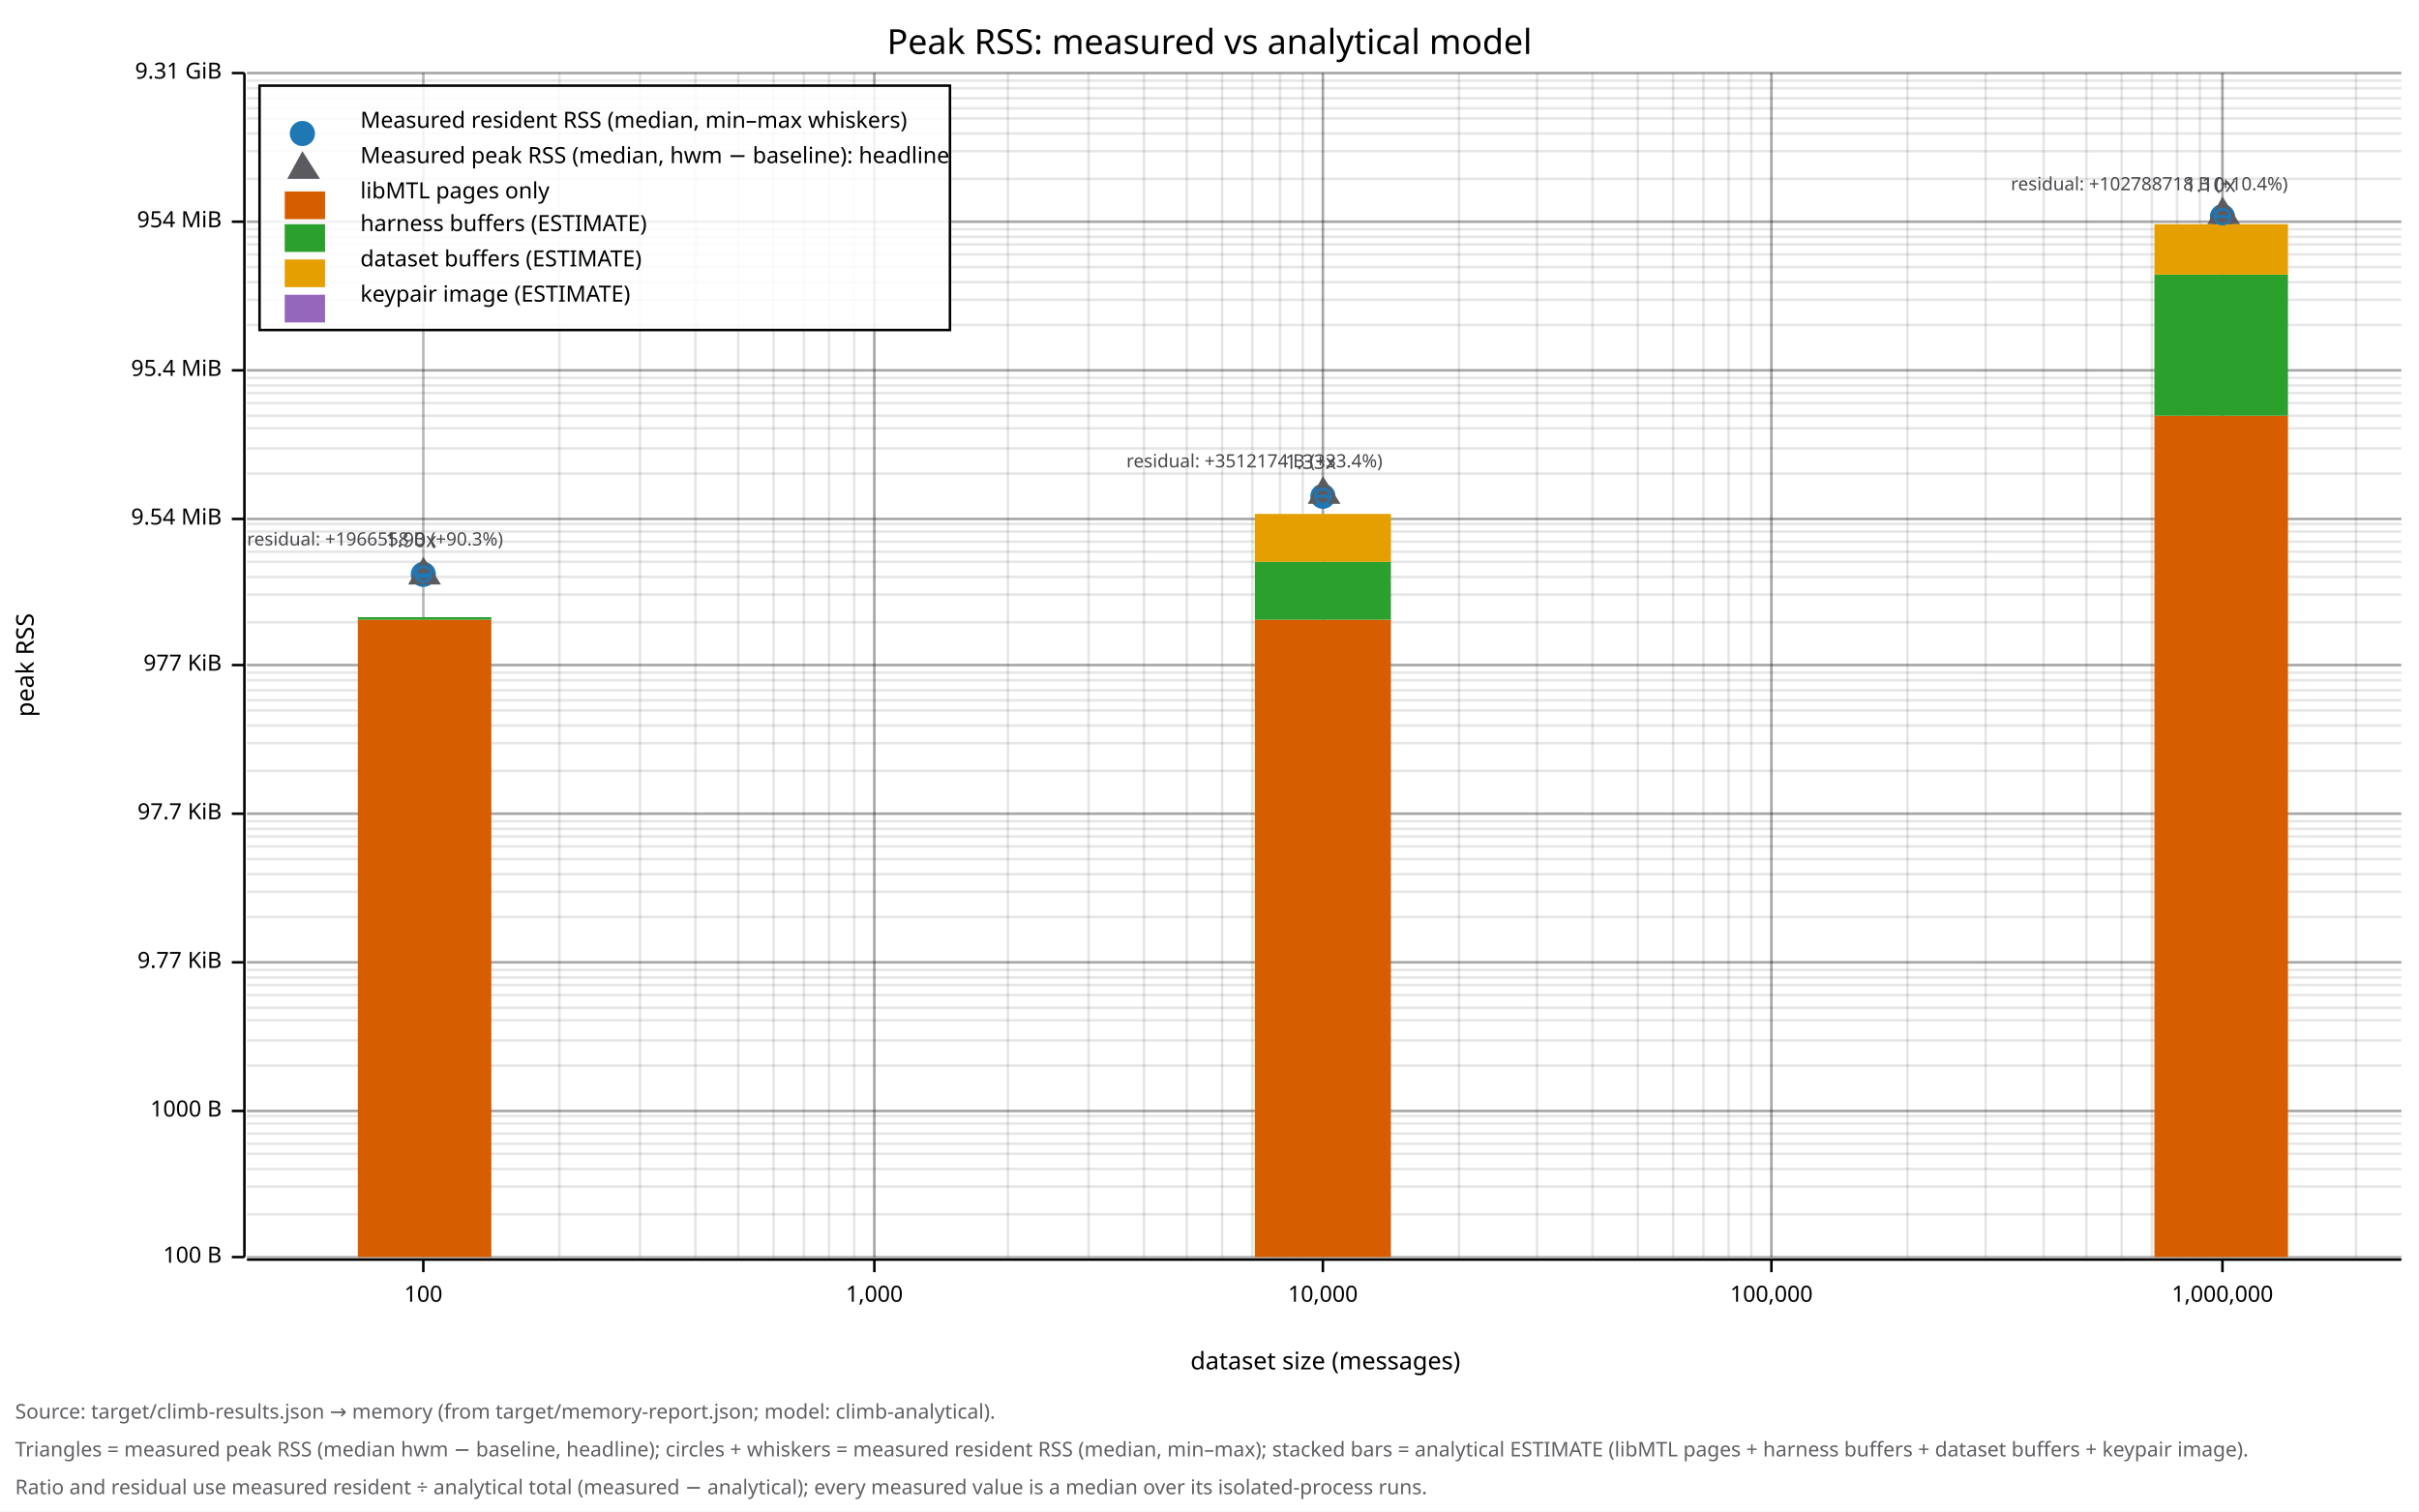
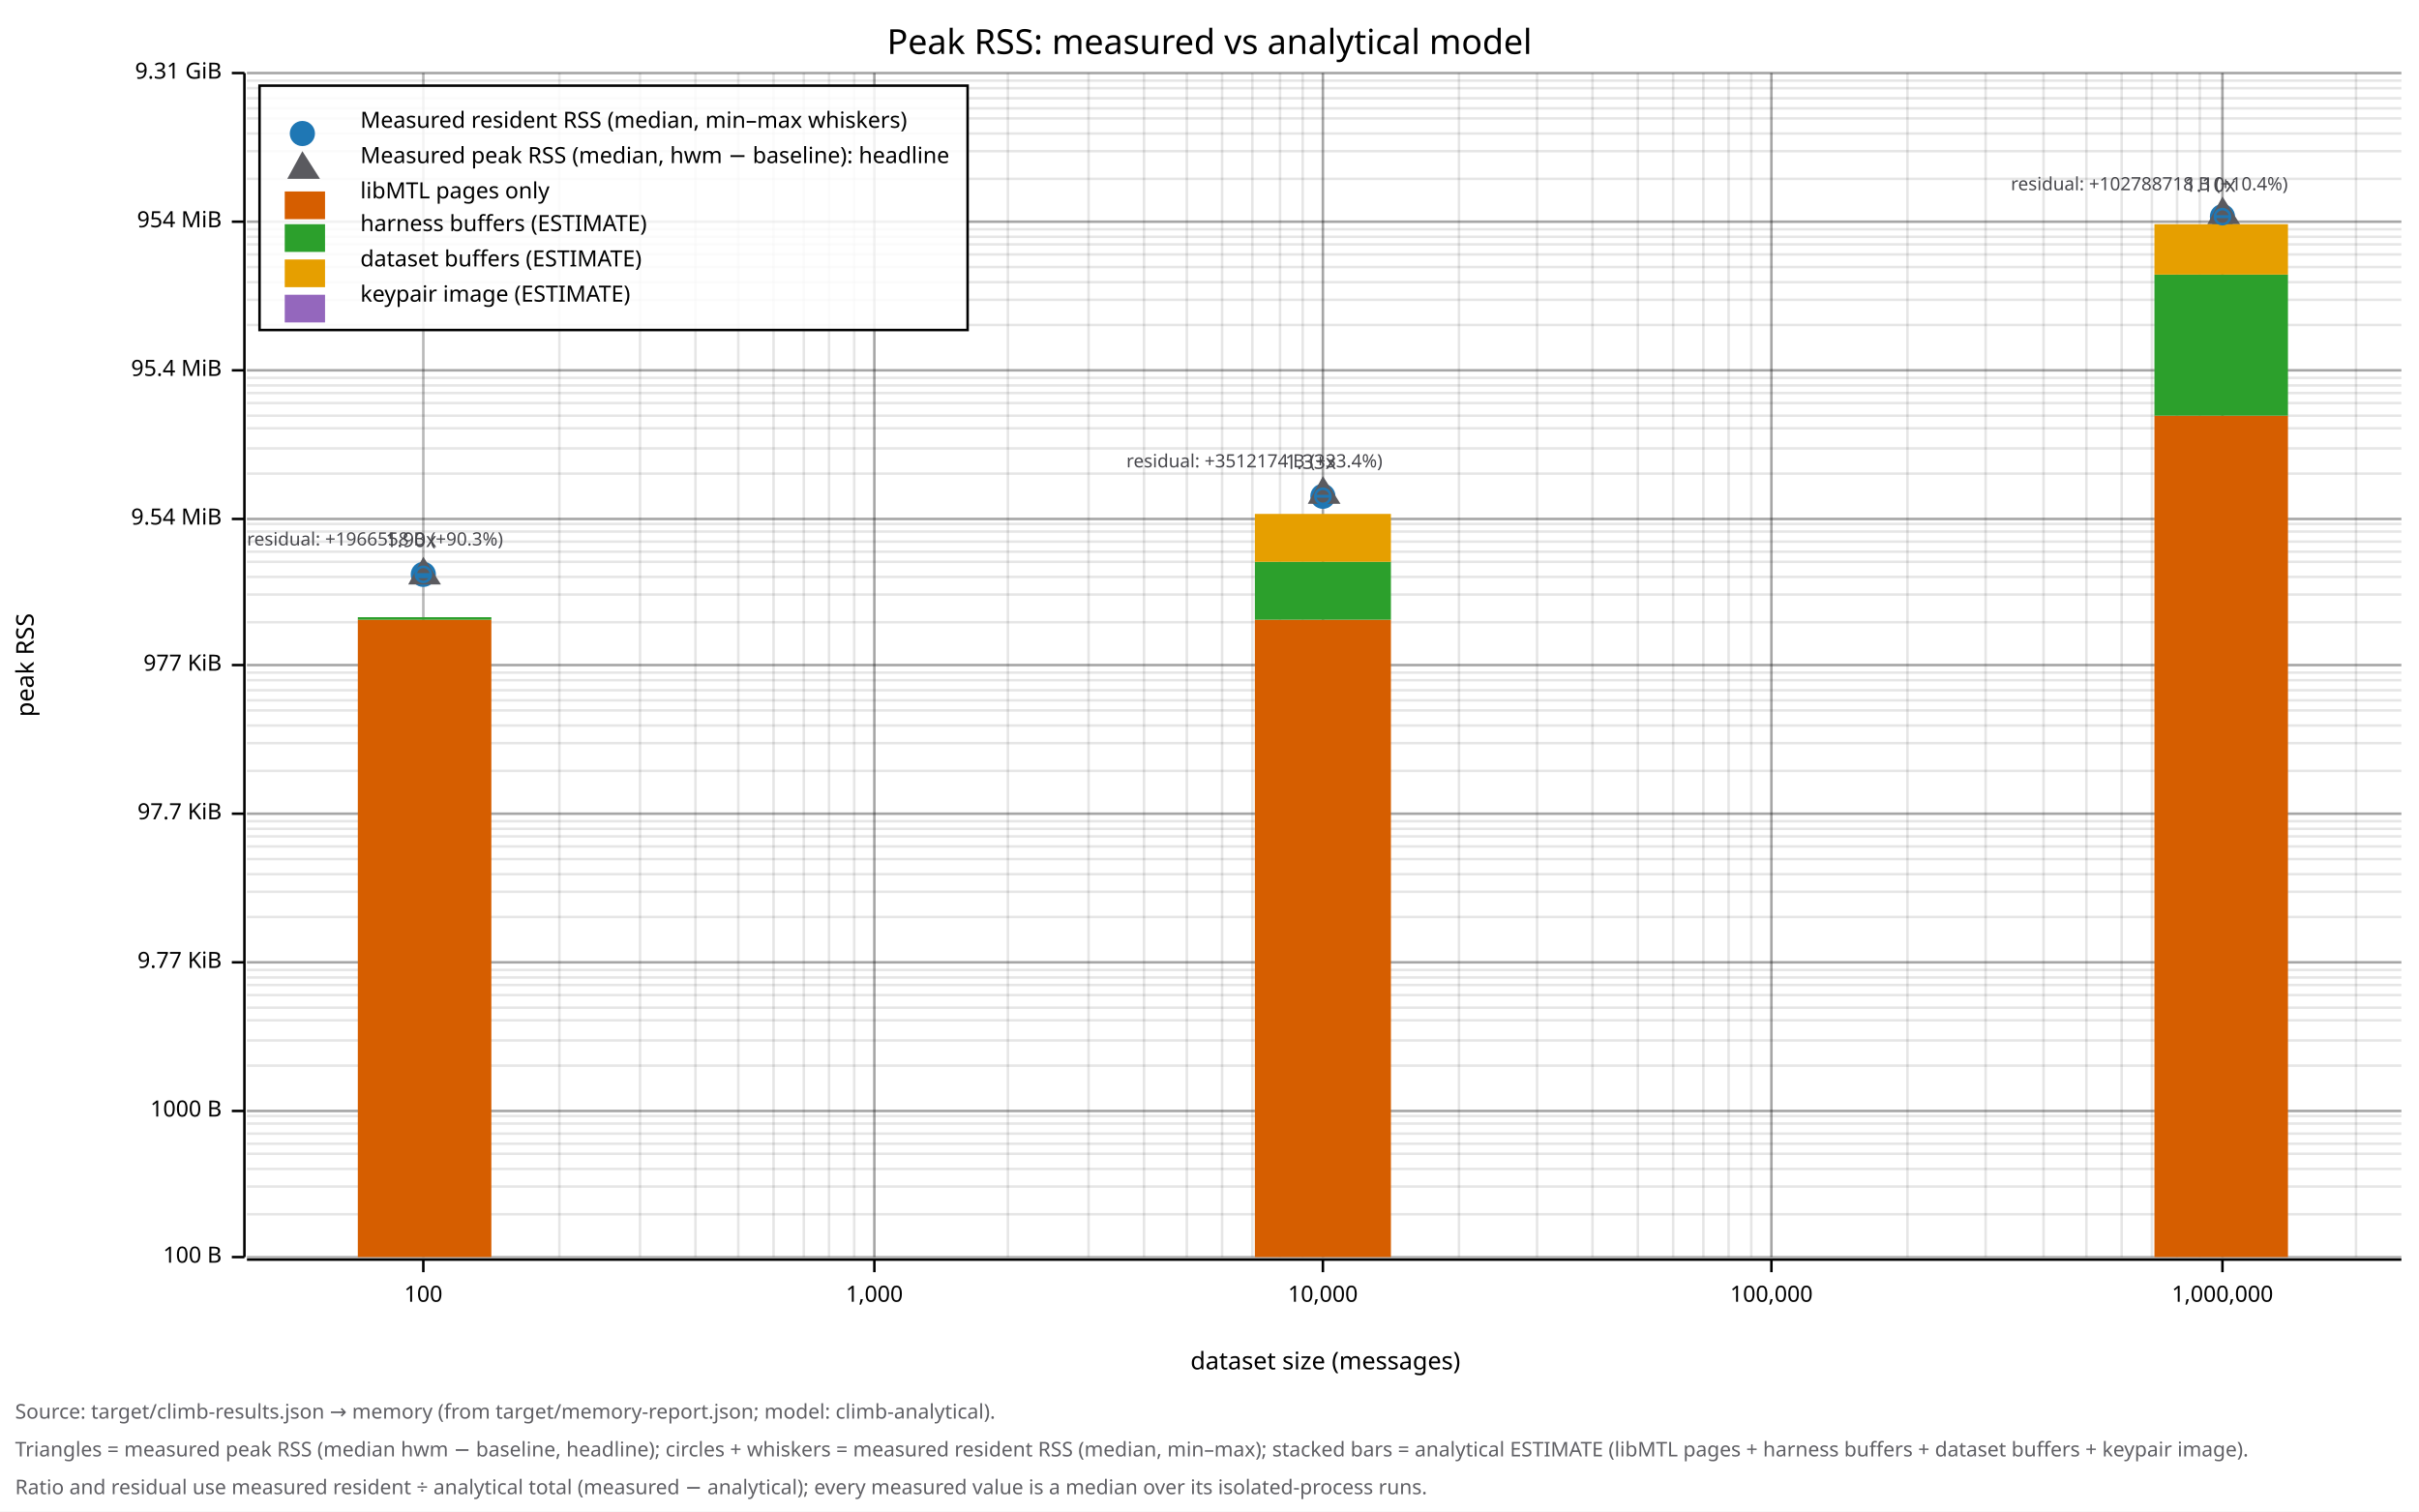
<svg xmlns="http://www.w3.org/2000/svg" width="960" height="600" viewBox="0 0 960 600">
  <rect x="0" y="0" width="960" height="600" opacity="1" fill="#FFFFFF" stroke="none" />
  <text x="480" y="11" dy="0.76em" text-anchor="middle" font-family="sans-serif" font-size="13.71" opacity="1" fill="#000000">
Peak RSS: measured vs analytical model
</text>
  <line opacity="0.1" stroke="#000000" stroke-width="1" x1="168" y1="499" x2="168" y2="29" />
  <line opacity="0.1" stroke="#000000" stroke-width="1" x1="222" y1="499" x2="222" y2="29" />
  <line opacity="0.1" stroke="#000000" stroke-width="1" x1="254" y1="499" x2="254" y2="29" />
  <line opacity="0.1" stroke="#000000" stroke-width="1" x1="276" y1="499" x2="276" y2="29" />
  <line opacity="0.1" stroke="#000000" stroke-width="1" x1="293" y1="499" x2="293" y2="29" />
  <line opacity="0.1" stroke="#000000" stroke-width="1" x1="307" y1="499" x2="307" y2="29" />
  <line opacity="0.1" stroke="#000000" stroke-width="1" x1="319" y1="499" x2="319" y2="29" />
  <line opacity="0.1" stroke="#000000" stroke-width="1" x1="329" y1="499" x2="329" y2="29" />
  <line opacity="0.1" stroke="#000000" stroke-width="1" x1="339" y1="499" x2="339" y2="29" />
  <line opacity="0.1" stroke="#000000" stroke-width="1" x1="347" y1="499" x2="347" y2="29" />
  <line opacity="0.1" stroke="#000000" stroke-width="1" x1="347" y1="499" x2="347" y2="29" />
  <line opacity="0.1" stroke="#000000" stroke-width="1" x1="400" y1="499" x2="400" y2="29" />
  <line opacity="0.1" stroke="#000000" stroke-width="1" x1="432" y1="499" x2="432" y2="29" />
  <line opacity="0.1" stroke="#000000" stroke-width="1" x1="454" y1="499" x2="454" y2="29" />
  <line opacity="0.1" stroke="#000000" stroke-width="1" x1="471" y1="499" x2="471" y2="29" />
  <line opacity="0.1" stroke="#000000" stroke-width="1" x1="485" y1="499" x2="485" y2="29" />
  <line opacity="0.1" stroke="#000000" stroke-width="1" x1="497" y1="499" x2="497" y2="29" />
  <line opacity="0.1" stroke="#000000" stroke-width="1" x1="508" y1="499" x2="508" y2="29" />
  <line opacity="0.1" stroke="#000000" stroke-width="1" x1="517" y1="499" x2="517" y2="29" />
  <line opacity="0.1" stroke="#000000" stroke-width="1" x1="525" y1="499" x2="525" y2="29" />
  <line opacity="0.1" stroke="#000000" stroke-width="1" x1="525" y1="499" x2="525" y2="29" />
  <line opacity="0.1" stroke="#000000" stroke-width="1" x1="579" y1="499" x2="579" y2="29" />
  <line opacity="0.1" stroke="#000000" stroke-width="1" x1="610" y1="499" x2="610" y2="29" />
  <line opacity="0.1" stroke="#000000" stroke-width="1" x1="632" y1="499" x2="632" y2="29" />
  <line opacity="0.1" stroke="#000000" stroke-width="1" x1="650" y1="499" x2="650" y2="29" />
  <line opacity="0.1" stroke="#000000" stroke-width="1" x1="664" y1="499" x2="664" y2="29" />
  <line opacity="0.1" stroke="#000000" stroke-width="1" x1="676" y1="499" x2="676" y2="29" />
  <line opacity="0.1" stroke="#000000" stroke-width="1" x1="686" y1="499" x2="686" y2="29" />
  <line opacity="0.1" stroke="#000000" stroke-width="1" x1="695" y1="499" x2="695" y2="29" />
  <line opacity="0.1" stroke="#000000" stroke-width="1" x1="703" y1="499" x2="703" y2="29" />
  <line opacity="0.1" stroke="#000000" stroke-width="1" x1="703" y1="499" x2="703" y2="29" />
  <line opacity="0.1" stroke="#000000" stroke-width="1" x1="757" y1="499" x2="757" y2="29" />
  <line opacity="0.1" stroke="#000000" stroke-width="1" x1="788" y1="499" x2="788" y2="29" />
  <line opacity="0.1" stroke="#000000" stroke-width="1" x1="811" y1="499" x2="811" y2="29" />
  <line opacity="0.1" stroke="#000000" stroke-width="1" x1="828" y1="499" x2="828" y2="29" />
  <line opacity="0.1" stroke="#000000" stroke-width="1" x1="842" y1="499" x2="842" y2="29" />
  <line opacity="0.1" stroke="#000000" stroke-width="1" x1="854" y1="499" x2="854" y2="29" />
  <line opacity="0.1" stroke="#000000" stroke-width="1" x1="864" y1="499" x2="864" y2="29" />
  <line opacity="0.1" stroke="#000000" stroke-width="1" x1="873" y1="499" x2="873" y2="29" />
  <line opacity="0.1" stroke="#000000" stroke-width="1" x1="882" y1="499" x2="882" y2="29" />
  <line opacity="0.1" stroke="#000000" stroke-width="1" x1="882" y1="499" x2="882" y2="29" />
  <line opacity="0.1" stroke="#000000" stroke-width="1" x1="935" y1="499" x2="935" y2="29" />
  <line opacity="0.1" stroke="#000000" stroke-width="1" x1="98" y1="499" x2="953" y2="499" />
  <line opacity="0.1" stroke="#000000" stroke-width="1" x1="98" y1="482" x2="953" y2="482" />
  <line opacity="0.1" stroke="#000000" stroke-width="1" x1="98" y1="471" x2="953" y2="471" />
  <line opacity="0.1" stroke="#000000" stroke-width="1" x1="98" y1="464" x2="953" y2="464" />
  <line opacity="0.1" stroke="#000000" stroke-width="1" x1="98" y1="458" x2="953" y2="458" />
  <line opacity="0.1" stroke="#000000" stroke-width="1" x1="98" y1="454" x2="953" y2="454" />
  <line opacity="0.1" stroke="#000000" stroke-width="1" x1="98" y1="450" x2="953" y2="450" />
  <line opacity="0.1" stroke="#000000" stroke-width="1" x1="98" y1="446" x2="953" y2="446" />
  <line opacity="0.1" stroke="#000000" stroke-width="1" x1="98" y1="443" x2="953" y2="443" />
  <line opacity="0.1" stroke="#000000" stroke-width="1" x1="98" y1="441" x2="953" y2="441" />
  <line opacity="0.1" stroke="#000000" stroke-width="1" x1="98" y1="441" x2="953" y2="441" />
  <line opacity="0.1" stroke="#000000" stroke-width="1" x1="98" y1="423" x2="953" y2="423" />
  <line opacity="0.1" stroke="#000000" stroke-width="1" x1="98" y1="413" x2="953" y2="413" />
  <line opacity="0.1" stroke="#000000" stroke-width="1" x1="98" y1="405" x2="953" y2="405" />
  <line opacity="0.1" stroke="#000000" stroke-width="1" x1="98" y1="400" x2="953" y2="400" />
  <line opacity="0.1" stroke="#000000" stroke-width="1" x1="98" y1="395" x2="953" y2="395" />
  <line opacity="0.1" stroke="#000000" stroke-width="1" x1="98" y1="391" x2="953" y2="391" />
  <line opacity="0.1" stroke="#000000" stroke-width="1" x1="98" y1="388" x2="953" y2="388" />
  <line opacity="0.1" stroke="#000000" stroke-width="1" x1="98" y1="385" x2="953" y2="385" />
  <line opacity="0.1" stroke="#000000" stroke-width="1" x1="98" y1="382" x2="953" y2="382" />
  <line opacity="0.1" stroke="#000000" stroke-width="1" x1="98" y1="382" x2="953" y2="382" />
  <line opacity="0.1" stroke="#000000" stroke-width="1" x1="98" y1="364" x2="953" y2="364" />
  <line opacity="0.1" stroke="#000000" stroke-width="1" x1="98" y1="354" x2="953" y2="354" />
  <line opacity="0.1" stroke="#000000" stroke-width="1" x1="98" y1="347" x2="953" y2="347" />
  <line opacity="0.1" stroke="#000000" stroke-width="1" x1="98" y1="341" x2="953" y2="341" />
  <line opacity="0.1" stroke="#000000" stroke-width="1" x1="98" y1="336" x2="953" y2="336" />
  <line opacity="0.1" stroke="#000000" stroke-width="1" x1="98" y1="332" x2="953" y2="332" />
  <line opacity="0.1" stroke="#000000" stroke-width="1" x1="98" y1="329" x2="953" y2="329" />
  <line opacity="0.1" stroke="#000000" stroke-width="1" x1="98" y1="326" x2="953" y2="326" />
  <line opacity="0.1" stroke="#000000" stroke-width="1" x1="98" y1="323" x2="953" y2="323" />
  <line opacity="0.1" stroke="#000000" stroke-width="1" x1="98" y1="323" x2="953" y2="323" />
  <line opacity="0.1" stroke="#000000" stroke-width="1" x1="98" y1="306" x2="953" y2="306" />
  <line opacity="0.1" stroke="#000000" stroke-width="1" x1="98" y1="295" x2="953" y2="295" />
  <line opacity="0.1" stroke="#000000" stroke-width="1" x1="98" y1="288" x2="953" y2="288" />
  <line opacity="0.1" stroke="#000000" stroke-width="1" x1="98" y1="282" x2="953" y2="282" />
  <line opacity="0.1" stroke="#000000" stroke-width="1" x1="98" y1="278" x2="953" y2="278" />
  <line opacity="0.1" stroke="#000000" stroke-width="1" x1="98" y1="274" x2="953" y2="274" />
  <line opacity="0.1" stroke="#000000" stroke-width="1" x1="98" y1="270" x2="953" y2="270" />
  <line opacity="0.1" stroke="#000000" stroke-width="1" x1="98" y1="267" x2="953" y2="267" />
  <line opacity="0.1" stroke="#000000" stroke-width="1" x1="98" y1="264" x2="953" y2="264" />
  <line opacity="0.1" stroke="#000000" stroke-width="1" x1="98" y1="264" x2="953" y2="264" />
  <line opacity="0.1" stroke="#000000" stroke-width="1" x1="98" y1="247" x2="953" y2="247" />
  <line opacity="0.1" stroke="#000000" stroke-width="1" x1="98" y1="236" x2="953" y2="236" />
  <line opacity="0.1" stroke="#000000" stroke-width="1" x1="98" y1="229" x2="953" y2="229" />
  <line opacity="0.1" stroke="#000000" stroke-width="1" x1="98" y1="223" x2="953" y2="223" />
  <line opacity="0.1" stroke="#000000" stroke-width="1" x1="98" y1="219" x2="953" y2="219" />
  <line opacity="0.1" stroke="#000000" stroke-width="1" x1="98" y1="215" x2="953" y2="215" />
  <line opacity="0.1" stroke="#000000" stroke-width="1" x1="98" y1="211" x2="953" y2="211" />
  <line opacity="0.1" stroke="#000000" stroke-width="1" x1="98" y1="208" x2="953" y2="208" />
  <line opacity="0.1" stroke="#000000" stroke-width="1" x1="98" y1="206" x2="953" y2="206" />
  <line opacity="0.1" stroke="#000000" stroke-width="1" x1="98" y1="206" x2="953" y2="206" />
  <line opacity="0.1" stroke="#000000" stroke-width="1" x1="98" y1="188" x2="953" y2="188" />
  <line opacity="0.1" stroke="#000000" stroke-width="1" x1="98" y1="178" x2="953" y2="178" />
  <line opacity="0.1" stroke="#000000" stroke-width="1" x1="98" y1="170" x2="953" y2="170" />
  <line opacity="0.1" stroke="#000000" stroke-width="1" x1="98" y1="165" x2="953" y2="165" />
  <line opacity="0.1" stroke="#000000" stroke-width="1" x1="98" y1="160" x2="953" y2="160" />
  <line opacity="0.1" stroke="#000000" stroke-width="1" x1="98" y1="156" x2="953" y2="156" />
  <line opacity="0.1" stroke="#000000" stroke-width="1" x1="98" y1="153" x2="953" y2="153" />
  <line opacity="0.1" stroke="#000000" stroke-width="1" x1="98" y1="150" x2="953" y2="150" />
  <line opacity="0.1" stroke="#000000" stroke-width="1" x1="98" y1="147" x2="953" y2="147" />
  <line opacity="0.1" stroke="#000000" stroke-width="1" x1="98" y1="147" x2="953" y2="147" />
  <line opacity="0.1" stroke="#000000" stroke-width="1" x1="98" y1="129" x2="953" y2="129" />
  <line opacity="0.1" stroke="#000000" stroke-width="1" x1="98" y1="119" x2="953" y2="119" />
  <line opacity="0.1" stroke="#000000" stroke-width="1" x1="98" y1="112" x2="953" y2="112" />
  <line opacity="0.1" stroke="#000000" stroke-width="1" x1="98" y1="106" x2="953" y2="106" />
  <line opacity="0.1" stroke="#000000" stroke-width="1" x1="98" y1="101" x2="953" y2="101" />
  <line opacity="0.1" stroke="#000000" stroke-width="1" x1="98" y1="97" x2="953" y2="97" />
  <line opacity="0.1" stroke="#000000" stroke-width="1" x1="98" y1="94" x2="953" y2="94" />
  <line opacity="0.1" stroke="#000000" stroke-width="1" x1="98" y1="91" x2="953" y2="91" />
  <line opacity="0.1" stroke="#000000" stroke-width="1" x1="98" y1="88" x2="953" y2="88" />
  <line opacity="0.1" stroke="#000000" stroke-width="1" x1="98" y1="88" x2="953" y2="88" />
  <line opacity="0.1" stroke="#000000" stroke-width="1" x1="98" y1="71" x2="953" y2="71" />
  <line opacity="0.1" stroke="#000000" stroke-width="1" x1="98" y1="60" x2="953" y2="60" />
  <line opacity="0.1" stroke="#000000" stroke-width="1" x1="98" y1="53" x2="953" y2="53" />
  <line opacity="0.1" stroke="#000000" stroke-width="1" x1="98" y1="47" x2="953" y2="47" />
  <line opacity="0.1" stroke="#000000" stroke-width="1" x1="98" y1="43" x2="953" y2="43" />
  <line opacity="0.1" stroke="#000000" stroke-width="1" x1="98" y1="39" x2="953" y2="39" />
  <line opacity="0.1" stroke="#000000" stroke-width="1" x1="98" y1="35" x2="953" y2="35" />
  <line opacity="0.1" stroke="#000000" stroke-width="1" x1="98" y1="32" x2="953" y2="32" />
  <line opacity="0.1" stroke="#000000" stroke-width="1" x1="98" y1="29" x2="953" y2="29" />
  <line opacity="0.1" stroke="#000000" stroke-width="1" x1="98" y1="29" x2="953" y2="29" />
  <text x="6" y="264" dy="0.76em" text-anchor="middle" font-family="sans-serif" font-size="9.677" opacity="1" fill="#000000" transform="rotate(270, 6, 264)">
peak RSS
</text>
  <text x="526" y="546" dy="-0.5ex" text-anchor="middle" font-family="sans-serif" font-size="9.677" opacity="1" fill="#000000">
dataset size (messages)
</text>
  <line opacity="0.2" stroke="#000000" stroke-width="1" x1="168" y1="499" x2="168" y2="29" />
  <line opacity="0.2" stroke="#000000" stroke-width="1" x1="347" y1="499" x2="347" y2="29" />
  <line opacity="0.2" stroke="#000000" stroke-width="1" x1="525" y1="499" x2="525" y2="29" />
  <line opacity="0.2" stroke="#000000" stroke-width="1" x1="703" y1="499" x2="703" y2="29" />
  <line opacity="0.2" stroke="#000000" stroke-width="1" x1="882" y1="499" x2="882" y2="29" />
  <line opacity="0.2" stroke="#000000" stroke-width="1" x1="98" y1="499" x2="953" y2="499" />
  <line opacity="0.2" stroke="#000000" stroke-width="1" x1="98" y1="441" x2="953" y2="441" />
  <line opacity="0.2" stroke="#000000" stroke-width="1" x1="98" y1="382" x2="953" y2="382" />
  <line opacity="0.2" stroke="#000000" stroke-width="1" x1="98" y1="323" x2="953" y2="323" />
  <line opacity="0.2" stroke="#000000" stroke-width="1" x1="98" y1="264" x2="953" y2="264" />
  <line opacity="0.2" stroke="#000000" stroke-width="1" x1="98" y1="206" x2="953" y2="206" />
  <line opacity="0.2" stroke="#000000" stroke-width="1" x1="98" y1="147" x2="953" y2="147" />
  <line opacity="0.2" stroke="#000000" stroke-width="1" x1="98" y1="88" x2="953" y2="88" />
  <line opacity="0.2" stroke="#000000" stroke-width="1" x1="98" y1="29" x2="953" y2="29" />
  <polyline fill="none" opacity="1" stroke="#000000" stroke-width="1" points="97,29 97,499 " />
  <text x="88" y="499" dy="0.5ex" text-anchor="end" font-family="sans-serif" font-size="8.871" opacity="1" fill="#000000">
100 B
</text>
  <polyline fill="none" opacity="1" stroke="#000000" stroke-width="1" points="92,499 97,499 " />
  <text x="88" y="441" dy="0.5ex" text-anchor="end" font-family="sans-serif" font-size="8.871" opacity="1" fill="#000000">
1000 B
</text>
  <polyline fill="none" opacity="1" stroke="#000000" stroke-width="1" points="92,441 97,441 " />
  <text x="88" y="382" dy="0.5ex" text-anchor="end" font-family="sans-serif" font-size="8.871" opacity="1" fill="#000000">
9.77 KiB
</text>
  <polyline fill="none" opacity="1" stroke="#000000" stroke-width="1" points="92,382 97,382 " />
  <text x="88" y="323" dy="0.5ex" text-anchor="end" font-family="sans-serif" font-size="8.871" opacity="1" fill="#000000">
97.7 KiB
</text>
  <polyline fill="none" opacity="1" stroke="#000000" stroke-width="1" points="92,323 97,323 " />
  <text x="88" y="264" dy="0.5ex" text-anchor="end" font-family="sans-serif" font-size="8.871" opacity="1" fill="#000000">
977 KiB
</text>
  <polyline fill="none" opacity="1" stroke="#000000" stroke-width="1" points="92,264 97,264 " />
  <text x="88" y="206" dy="0.5ex" text-anchor="end" font-family="sans-serif" font-size="8.871" opacity="1" fill="#000000">
9.54 MiB
</text>
  <polyline fill="none" opacity="1" stroke="#000000" stroke-width="1" points="92,206 97,206 " />
  <text x="88" y="147" dy="0.5ex" text-anchor="end" font-family="sans-serif" font-size="8.871" opacity="1" fill="#000000">
95.4 MiB
</text>
  <polyline fill="none" opacity="1" stroke="#000000" stroke-width="1" points="92,147 97,147 " />
  <text x="88" y="88" dy="0.5ex" text-anchor="end" font-family="sans-serif" font-size="8.871" opacity="1" fill="#000000">
954 MiB
</text>
  <polyline fill="none" opacity="1" stroke="#000000" stroke-width="1" points="92,88 97,88 " />
  <text x="88" y="29" dy="0.5ex" text-anchor="end" font-family="sans-serif" font-size="8.871" opacity="1" fill="#000000">
9.31 GiB
</text>
  <polyline fill="none" opacity="1" stroke="#000000" stroke-width="1" points="92,29 97,29 " />
  <polyline fill="none" opacity="1" stroke="#000000" stroke-width="1" points="98,500 953,500 " />
  <text x="168" y="510" dy="0.76em" text-anchor="middle" font-family="sans-serif" font-size="8.871" opacity="1" fill="#000000">
100
</text>
  <polyline fill="none" opacity="1" stroke="#000000" stroke-width="1" points="168,500 168,505 " />
  <text x="347" y="510" dy="0.76em" text-anchor="middle" font-family="sans-serif" font-size="8.871" opacity="1" fill="#000000">
1,000
</text>
  <polyline fill="none" opacity="1" stroke="#000000" stroke-width="1" points="347,500 347,505 " />
  <text x="525" y="510" dy="0.76em" text-anchor="middle" font-family="sans-serif" font-size="8.871" opacity="1" fill="#000000">
10,000
</text>
  <polyline fill="none" opacity="1" stroke="#000000" stroke-width="1" points="525,500 525,505 " />
  <text x="703" y="510" dy="0.76em" text-anchor="middle" font-family="sans-serif" font-size="8.871" opacity="1" fill="#000000">
100,000
</text>
  <polyline fill="none" opacity="1" stroke="#000000" stroke-width="1" points="703,500 703,505 " />
  <text x="882" y="510" dy="0.76em" text-anchor="middle" font-family="sans-serif" font-size="8.871" opacity="1" fill="#000000">
1,000,000
</text>
  <polyline fill="none" opacity="1" stroke="#000000" stroke-width="1" points="882,500 882,505 " />
  <circle cx="168" cy="228" r="5" opacity="1" fill="#1F77B4" stroke="none" stroke-width="1" />
  <circle cx="525" cy="197" r="5" opacity="1" fill="#1F77B4" stroke="none" stroke-width="1" />
  <circle cx="882" cy="86" r="5" opacity="1" fill="#1F77B4" stroke="none" stroke-width="1" />
  <polygon opacity="1" fill="#5A5A5F" points="168,221 162,232 175,232 " />
  <polygon opacity="1" fill="#5A5A5F" points="525,189 519,200 532,200 " />
  <polygon opacity="1" fill="#5A5A5F" points="882,78 876,89 889,89 " />
  <rect x="142" y="246" width="53" height="253" opacity="1" fill="#D65E00" stroke="none" />
  <rect x="498" y="246" width="54" height="253" opacity="1" fill="#D65E00" stroke="none" />
  <rect x="855" y="165" width="53" height="334" opacity="1" fill="#D65E00" stroke="none" />
  <rect x="142" y="245" width="53" height="1" opacity="1" fill="#2CA02C" stroke="none" />
  <rect x="498" y="223" width="54" height="23" opacity="1" fill="#2CA02C" stroke="none" />
  <rect x="855" y="109" width="53" height="56" opacity="1" fill="#2CA02C" stroke="none" />
  <rect x="142" y="245" width="53" height="0" opacity="1" fill="#E69F00" stroke="none" />
  <rect x="498" y="204" width="54" height="19" opacity="1" fill="#E69F00" stroke="none" />
  <rect x="855" y="89" width="53" height="20" opacity="1" fill="#E69F00" stroke="none" />
  <rect x="142" y="245" width="53" height="0" opacity="1" fill="#9467BD" stroke="none" />
  <rect x="498" y="204" width="54" height="0" opacity="1" fill="#9467BD" stroke="none" />
  <rect x="855" y="89" width="53" height="0" opacity="1" fill="#9467BD" stroke="none" />
  <line opacity="1" stroke="#1F77B4" stroke-width="1" x1="165" y1="229" x2="171" y2="229" />
  <line opacity="1" stroke="#1F77B4" stroke-width="1" x1="165" y1="228" x2="171" y2="228" />
  <line opacity="1" stroke="#1F77B4" stroke-width="1" x1="168" y1="229" x2="168" y2="228" />
  <circle cx="168" cy="228" r="3" opacity="1" fill="none" stroke="#1F77B4" stroke-width="1" />
  <line opacity="1" stroke="#1F77B4" stroke-width="1" x1="522" y1="197" x2="528" y2="197" />
  <line opacity="1" stroke="#1F77B4" stroke-width="1" x1="522" y1="197" x2="528" y2="197" />
  <line opacity="1" stroke="#1F77B4" stroke-width="1" x1="525" y1="197" x2="525" y2="197" />
  <circle cx="525" cy="197" r="3" opacity="1" fill="none" stroke="#1F77B4" stroke-width="1" />
  <line opacity="1" stroke="#1F77B4" stroke-width="1" x1="879" y1="86" x2="885" y2="86" />
  <line opacity="1" stroke="#1F77B4" stroke-width="1" x1="879" y1="86" x2="885" y2="86" />
  <line opacity="1" stroke="#1F77B4" stroke-width="1" x1="882" y1="86" x2="882" y2="86" />
  <circle cx="882" cy="86" r="3" opacity="1" fill="none" stroke="#1F77B4" stroke-width="1" />
  <text x="153" y="211" dy="0.76em" text-anchor="start" font-family="sans-serif" font-size="8.065" opacity="1" fill="#46464B">
1.90x
</text>
  <text x="510" y="180" dy="0.76em" text-anchor="start" font-family="sans-serif" font-size="8.065" opacity="1" fill="#46464B">
1.33x
</text>
  <text x="867" y="70" dy="0.76em" text-anchor="start" font-family="sans-serif" font-size="8.065" opacity="1" fill="#46464B">
1.10x
</text>
  <text x="98" y="211" dy="0.76em" text-anchor="start" font-family="sans-serif" font-size="7.258" opacity="1" fill="#46464B">
residual: +1966558 B (+90.3%)
</text>
  <text x="447" y="180" dy="0.76em" text-anchor="start" font-family="sans-serif" font-size="7.258" opacity="1" fill="#46464B">
residual: +3512174 B (+33.4%)
</text>
  <text x="798" y="70" dy="0.76em" text-anchor="start" font-family="sans-serif" font-size="7.258" opacity="1" fill="#46464B">
residual: +102788718 B (+10.4%)
</text>
-   <rect x="103" y="34" width="274" height="97" opacity="0.85" fill="#FFFFFF" stroke="none" />
-   <rect x="103" y="34" width="274" height="97" opacity="1" fill="none" stroke="#000000" />
+   <rect x="103" y="34" width="281" height="97" opacity="0.85" fill="#FFFFFF" stroke="none" />
+   <rect x="103" y="34" width="281" height="97" opacity="1" fill="none" stroke="#000000" />
  <text x="143" y="44" dy="0.76em" text-anchor="start" font-family="sans-serif" font-size="8.871" opacity="1" fill="#000000">
Measured resident RSS (median, min–max whiskers)
</text>
  <text x="143" y="58" dy="0.76em" text-anchor="start" font-family="sans-serif" font-size="8.871" opacity="1" fill="#000000">
Measured peak RSS (median, hwm − baseline): headline
</text>
  <text x="143" y="72" dy="0.76em" text-anchor="start" font-family="sans-serif" font-size="8.871" opacity="1" fill="#000000">
libMTL pages only
</text>
  <text x="143" y="85" dy="0.76em" text-anchor="start" font-family="sans-serif" font-size="8.871" opacity="1" fill="#000000">
harness buffers (ESTIMATE)
</text>
  <text x="143" y="99" dy="0.76em" text-anchor="start" font-family="sans-serif" font-size="8.871" opacity="1" fill="#000000">
dataset buffers (ESTIMATE)
</text>
  <text x="143" y="113" dy="0.76em" text-anchor="start" font-family="sans-serif" font-size="8.871" opacity="1" fill="#000000">
keypair image (ESTIMATE)
</text>
  <circle cx="120" cy="53" r="5" opacity="1" fill="#1F77B4" stroke="none" stroke-width="1" />
  <polygon opacity="1" fill="#5A5A5F" points="120,60 114,71 127,71 " />
  <rect x="113" y="76" width="16" height="11" opacity="1" fill="#D65E00" stroke="none" />
  <rect x="113" y="89" width="16" height="11" opacity="1" fill="#2CA02C" stroke="none" />
  <rect x="113" y="103" width="16" height="11" opacity="1" fill="#E69F00" stroke="none" />
  <rect x="113" y="117" width="16" height="11" opacity="1" fill="#9467BD" stroke="none" />
  <text x="6" y="557" dy="0.76em" text-anchor="start" font-family="sans-serif" font-size="8.065" opacity="1" fill="#5F5F64">
Source: target/climb-results.json → memory (from target/memory-report.json; model: climb-analytical).
</text>
  <text x="6" y="572" dy="0.76em" text-anchor="start" font-family="sans-serif" font-size="8.065" opacity="1" fill="#5F5F64">
Triangles = measured peak RSS (median hwm − baseline, headline); circles + whiskers = measured resident RSS (median, min–max); stacked bars = analytical ESTIMATE (libMTL pages + harness buffers + dataset buffers + keypair image).
</text>
  <text x="6" y="587" dy="0.76em" text-anchor="start" font-family="sans-serif" font-size="8.065" opacity="1" fill="#5F5F64">
Ratio and residual use measured resident ÷ analytical total (measured − analytical); every measured value is a median over its isolated-process runs.
</text>
</svg>
